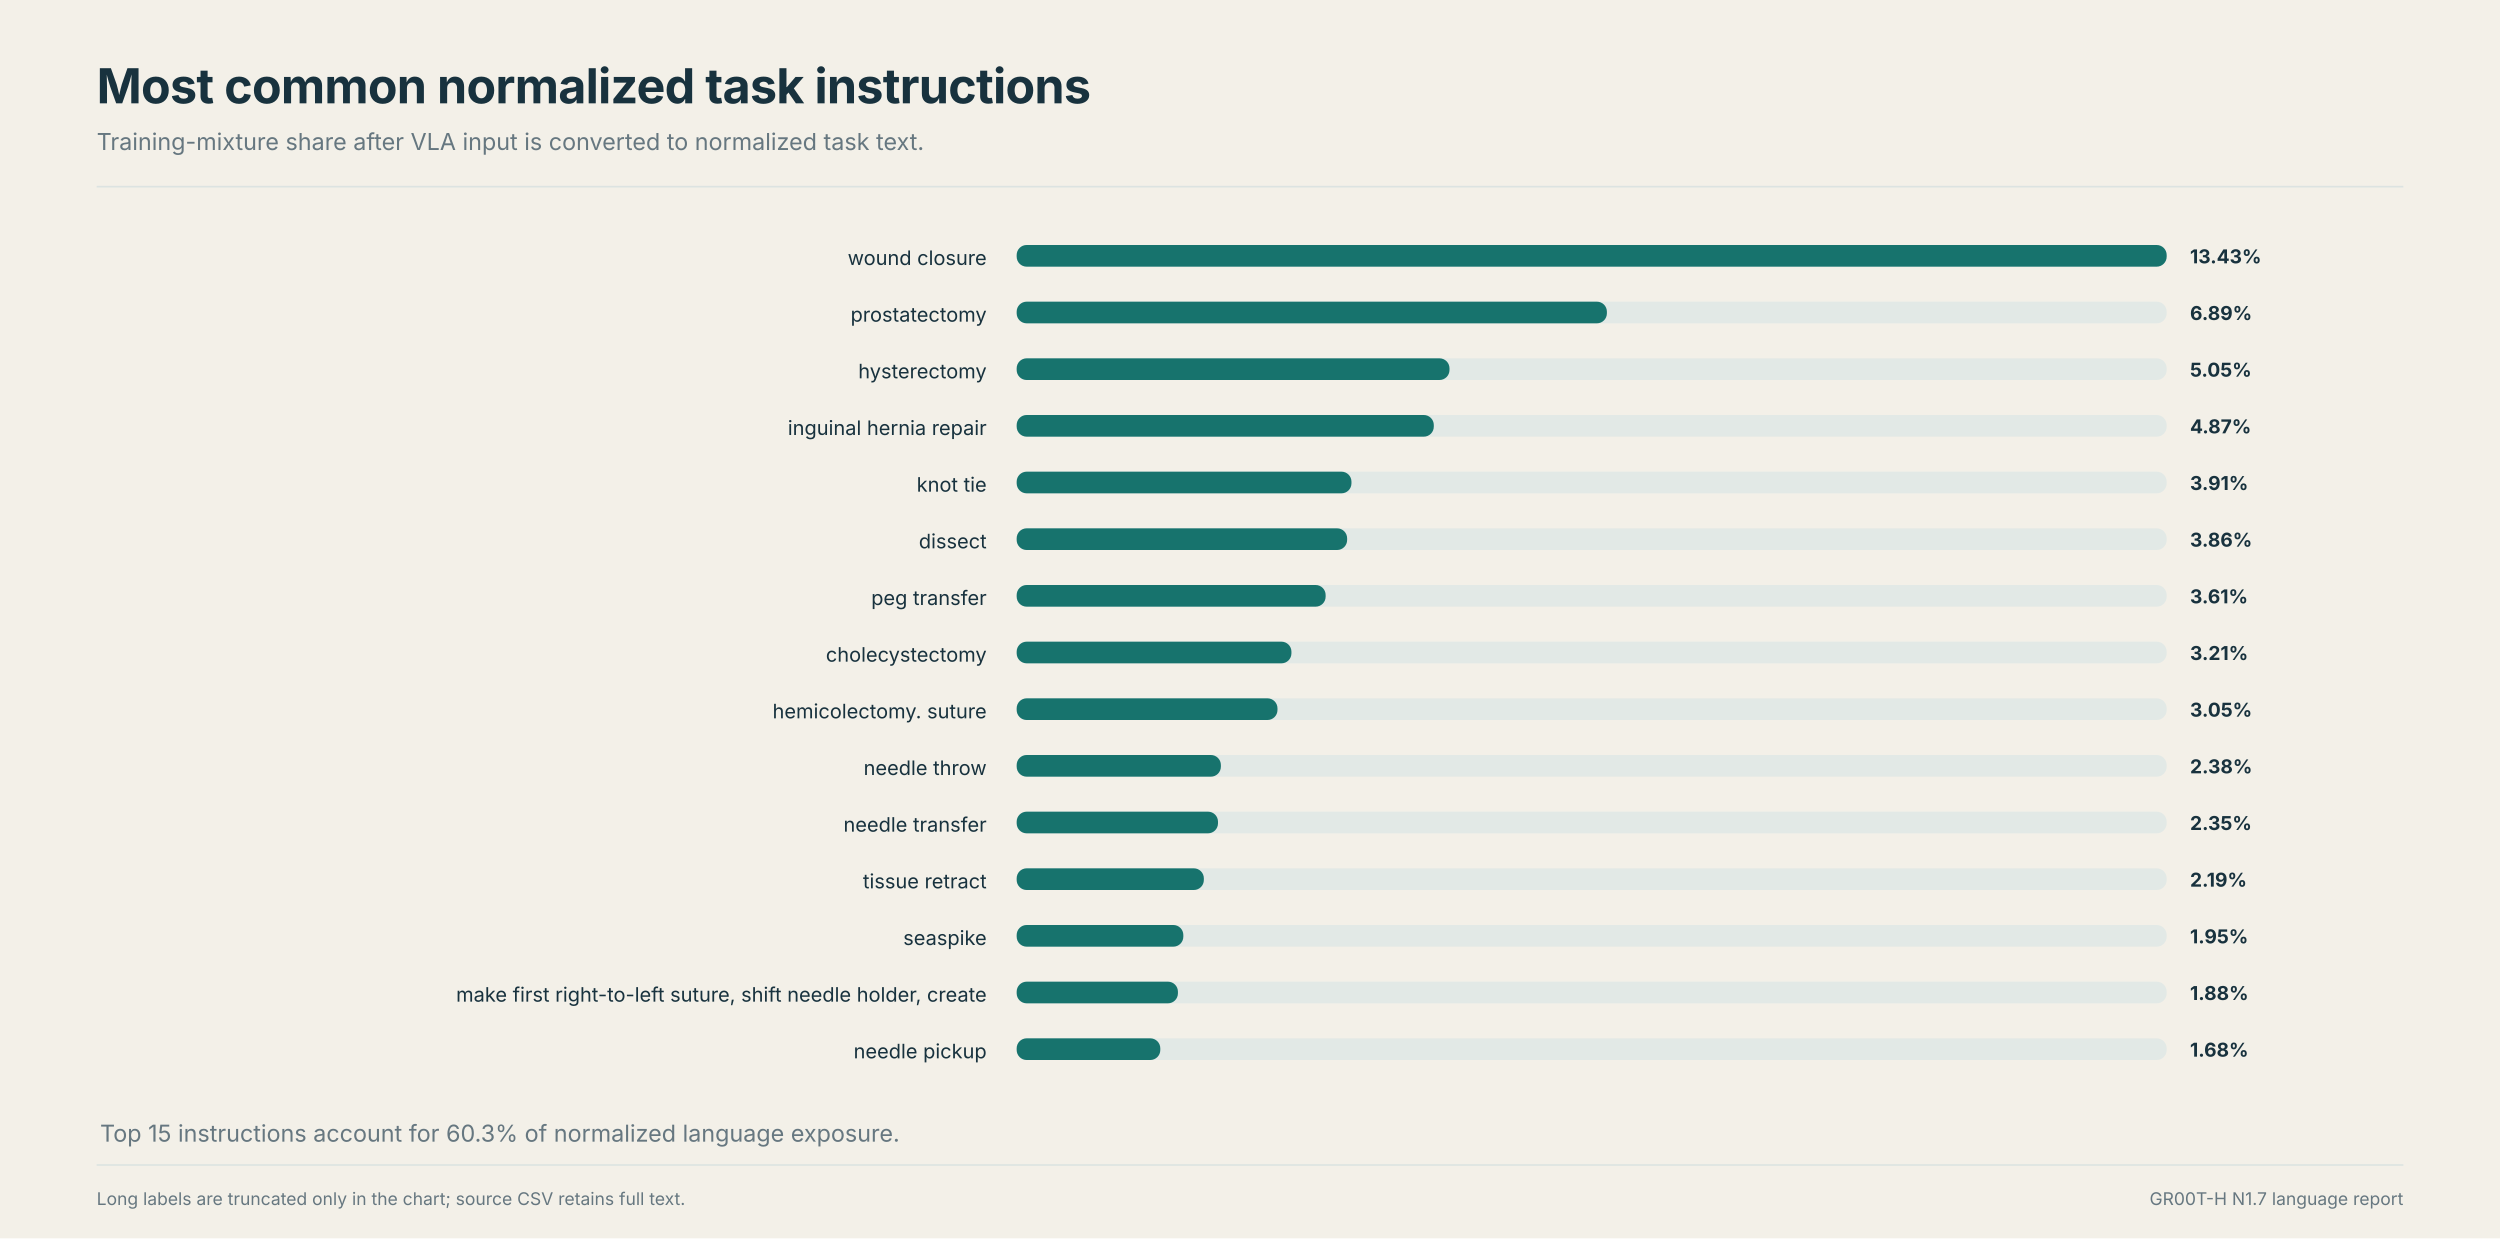
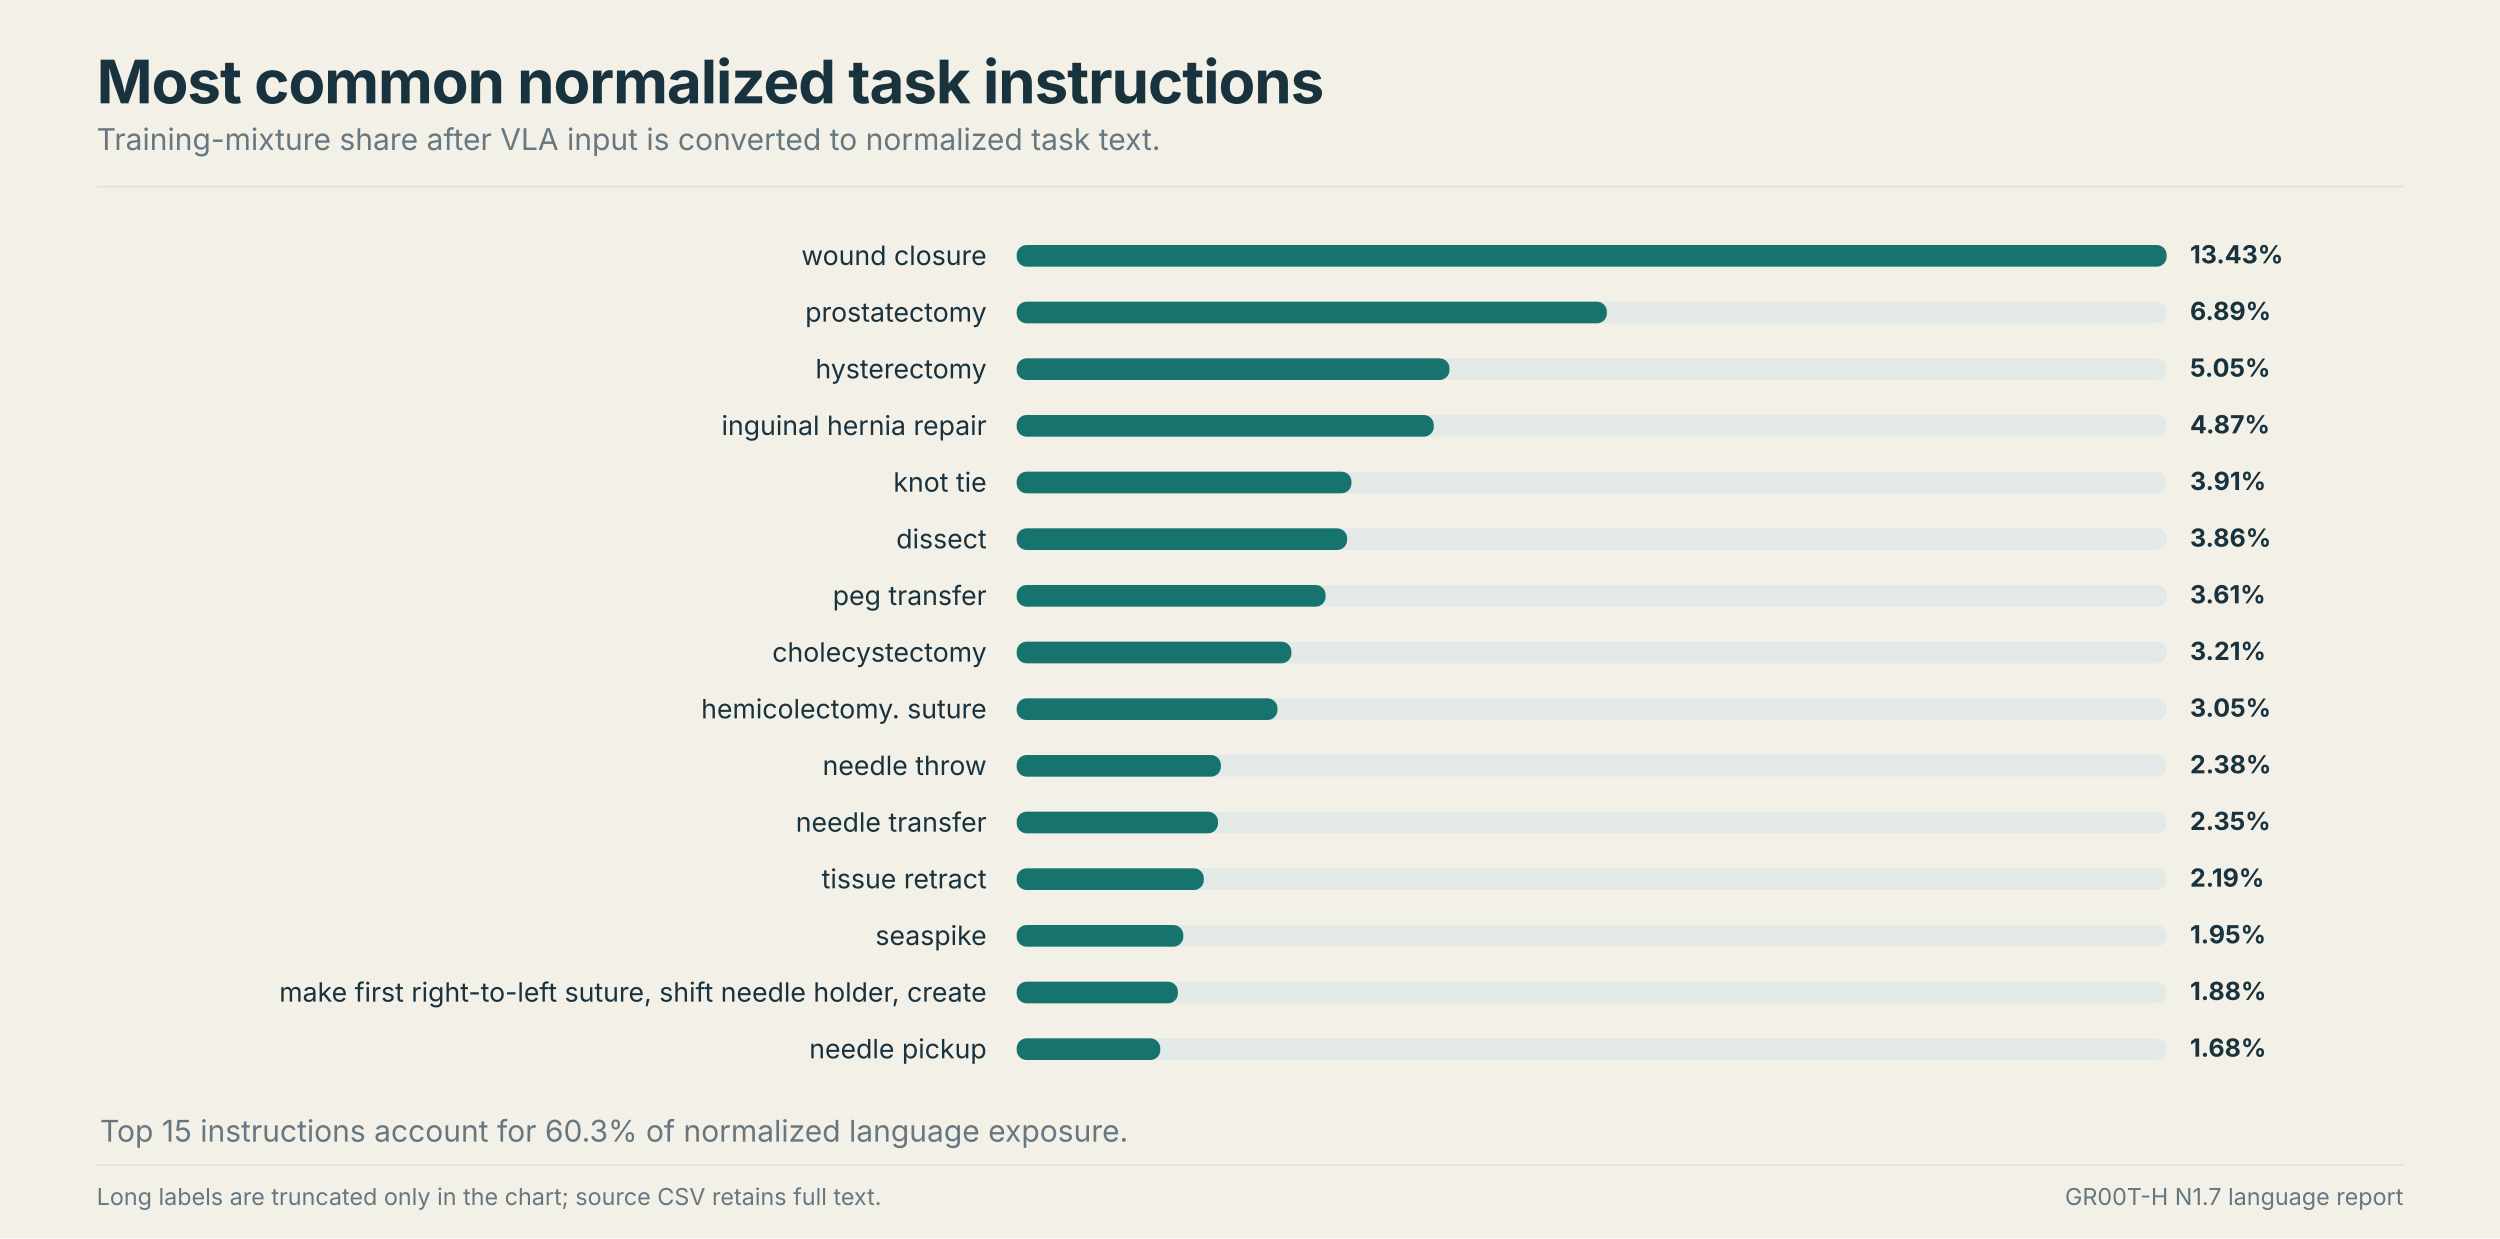
<svg xmlns="http://www.w3.org/2000/svg" width="1500" height="743" viewBox="0 0 1500 743" role="img">
  <rect width="1500" height="743" fill="#F3F0E8" />
  <style>
text { font-family: Inter, ui-sans-serif, system-ui, -apple-system, Segoe UI, sans-serif; fill: #18323E; }
- .title { font-size: 29px; font-weight: 750; letter-spacing: -0.4px; }
- .subtitle { font-size: 14px; fill: #667780; }
- .panel-title { font-size: 17px; font-weight: 700; }
- .label { font-size: 12px; }
- .small { font-size: 10.5px; fill: #667780; }
- .value { font-size: 11.5px; font-weight: 650; }
+ .title { font-size: 36px; font-weight: 750; letter-spacing: -0.6px; }
+ .subtitle { font-size: 18px; fill: #667780; }
+ .panel-title { font-size: 22px; font-weight: 700; }
+ .label { font-size: 16px; }
+ .small { font-size: 14px; fill: #667780; }
+ .value { font-size: 15px; font-weight: 650; }
</style>
  <text x="58.00" y="62.00" class="title" text-anchor="start">Most common normalized task instructions</text>
  <text x="58.00" y="90.00" class="subtitle" text-anchor="start">Training-mixture share after VLA input is converted to normalized task text.</text>
  <line x1="58.00" y1="112.00" x2="1442.00" y2="112.00" stroke="#DCE3E1" stroke-width="1" />
  <text x="592.00" y="159.00" class="label" text-anchor="end">wound closure</text>
  <rect x="610.00" y="147.00" width="690.00" height="13.00" rx="6.00" fill="#E2E9E6" />
  <rect x="610.00" y="147.00" width="690.00" height="13.00" rx="6.00" fill="#17736D" />
  <text x="1314.00" y="158.00" class="value" text-anchor="start">13.43%</text>
  <text x="592.00" y="193.00" class="label" text-anchor="end">prostatectomy</text>
  <rect x="610.00" y="181.00" width="690.00" height="13.00" rx="6.00" fill="#E2E9E6" />
  <rect x="610.00" y="181.00" width="354.14" height="13.00" rx="6.00" fill="#17736D" />
  <text x="1314.00" y="192.00" class="value" text-anchor="start">6.89%</text>
  <text x="592.00" y="227.00" class="label" text-anchor="end">hysterectomy</text>
  <rect x="610.00" y="215.00" width="690.00" height="13.00" rx="6.00" fill="#E2E9E6" />
  <rect x="610.00" y="215.00" width="259.70" height="13.00" rx="6.00" fill="#17736D" />
  <text x="1314.00" y="226.00" class="value" text-anchor="start">5.05%</text>
  <text x="592.00" y="261.00" class="label" text-anchor="end">inguinal hernia repair</text>
  <rect x="610.00" y="249.00" width="690.00" height="13.00" rx="6.00" fill="#E2E9E6" />
  <rect x="610.00" y="249.00" width="250.28" height="13.00" rx="6.00" fill="#17736D" />
  <text x="1314.00" y="260.00" class="value" text-anchor="start">4.87%</text>
  <text x="592.00" y="295.00" class="label" text-anchor="end">knot tie</text>
  <rect x="610.00" y="283.00" width="690.00" height="13.00" rx="6.00" fill="#E2E9E6" />
  <rect x="610.00" y="283.00" width="200.88" height="13.00" rx="6.00" fill="#17736D" />
  <text x="1314.00" y="294.00" class="value" text-anchor="start">3.91%</text>
  <text x="592.00" y="329.00" class="label" text-anchor="end">dissect</text>
  <rect x="610.00" y="317.00" width="690.00" height="13.00" rx="6.00" fill="#E2E9E6" />
  <rect x="610.00" y="317.00" width="198.28" height="13.00" rx="6.00" fill="#17736D" />
  <text x="1314.00" y="328.00" class="value" text-anchor="start">3.86%</text>
  <text x="592.00" y="363.00" class="label" text-anchor="end">peg transfer</text>
  <rect x="610.00" y="351.00" width="690.00" height="13.00" rx="6.00" fill="#E2E9E6" />
  <rect x="610.00" y="351.00" width="185.38" height="13.00" rx="6.00" fill="#17736D" />
  <text x="1314.00" y="362.00" class="value" text-anchor="start">3.61%</text>
  <text x="592.00" y="397.00" class="label" text-anchor="end">cholecystectomy</text>
  <rect x="610.00" y="385.00" width="690.00" height="13.00" rx="6.00" fill="#E2E9E6" />
  <rect x="610.00" y="385.00" width="164.86" height="13.00" rx="6.00" fill="#17736D" />
  <text x="1314.00" y="396.00" class="value" text-anchor="start">3.21%</text>
  <text x="592.00" y="431.00" class="label" text-anchor="end">hemicolectomy. suture</text>
  <rect x="610.00" y="419.00" width="690.00" height="13.00" rx="6.00" fill="#E2E9E6" />
  <rect x="610.00" y="419.00" width="156.49" height="13.00" rx="6.00" fill="#17736D" />
  <text x="1314.00" y="430.00" class="value" text-anchor="start">3.05%</text>
  <text x="592.00" y="465.00" class="label" text-anchor="end">needle throw</text>
  <rect x="610.00" y="453.00" width="690.00" height="13.00" rx="6.00" fill="#E2E9E6" />
  <rect x="610.00" y="453.00" width="122.53" height="13.00" rx="6.00" fill="#17736D" />
  <text x="1314.00" y="464.00" class="value" text-anchor="start">2.38%</text>
  <text x="592.00" y="499.00" class="label" text-anchor="end">needle transfer</text>
  <rect x="610.00" y="487.00" width="690.00" height="13.00" rx="6.00" fill="#E2E9E6" />
  <rect x="610.00" y="487.00" width="120.80" height="13.00" rx="6.00" fill="#17736D" />
  <text x="1314.00" y="498.00" class="value" text-anchor="start">2.35%</text>
  <text x="592.00" y="533.00" class="label" text-anchor="end">tissue retract</text>
  <rect x="610.00" y="521.00" width="690.00" height="13.00" rx="6.00" fill="#E2E9E6" />
  <rect x="610.00" y="521.00" width="112.31" height="13.00" rx="6.00" fill="#17736D" />
  <text x="1314.00" y="532.00" class="value" text-anchor="start">2.19%</text>
  <text x="592.00" y="567.00" class="label" text-anchor="end">seaspike</text>
  <rect x="610.00" y="555.00" width="690.00" height="13.00" rx="6.00" fill="#E2E9E6" />
  <rect x="610.00" y="555.00" width="100.00" height="13.00" rx="6.00" fill="#17736D" />
  <text x="1314.00" y="566.00" class="value" text-anchor="start">1.95%</text>
  <text x="592.00" y="601.00" class="label" text-anchor="end">make first right-to-left suture, shift needle holder, create</text>
  <rect x="610.00" y="589.00" width="690.00" height="13.00" rx="6.00" fill="#E2E9E6" />
  <rect x="610.00" y="589.00" width="96.76" height="13.00" rx="6.00" fill="#17736D" />
  <text x="1314.00" y="600.00" class="value" text-anchor="start">1.88%</text>
  <text x="592.00" y="635.00" class="label" text-anchor="end">needle pickup</text>
  <rect x="610.00" y="623.00" width="690.00" height="13.00" rx="6.00" fill="#E2E9E6" />
  <rect x="610.00" y="623.00" width="86.18" height="13.00" rx="6.00" fill="#17736D" />
  <text x="1314.00" y="634.00" class="value" text-anchor="start">1.68%</text>
  <text x="60.00" y="685.00" class="subtitle" text-anchor="start">Top 15 instructions account for 60.3% of normalized language exposure.</text>
  <line x1="58.00" y1="699.00" x2="1442.00" y2="699.00" stroke="#DCE3E1" stroke-width="1" />
  <text x="58.00" y="723.00" class="small" text-anchor="start">Long labels are truncated only in the chart; source CSV retains full text.</text>
  <text x="1442.00" y="723.00" class="small" text-anchor="end">GR00T-H N1.7 language report</text>
</svg>
